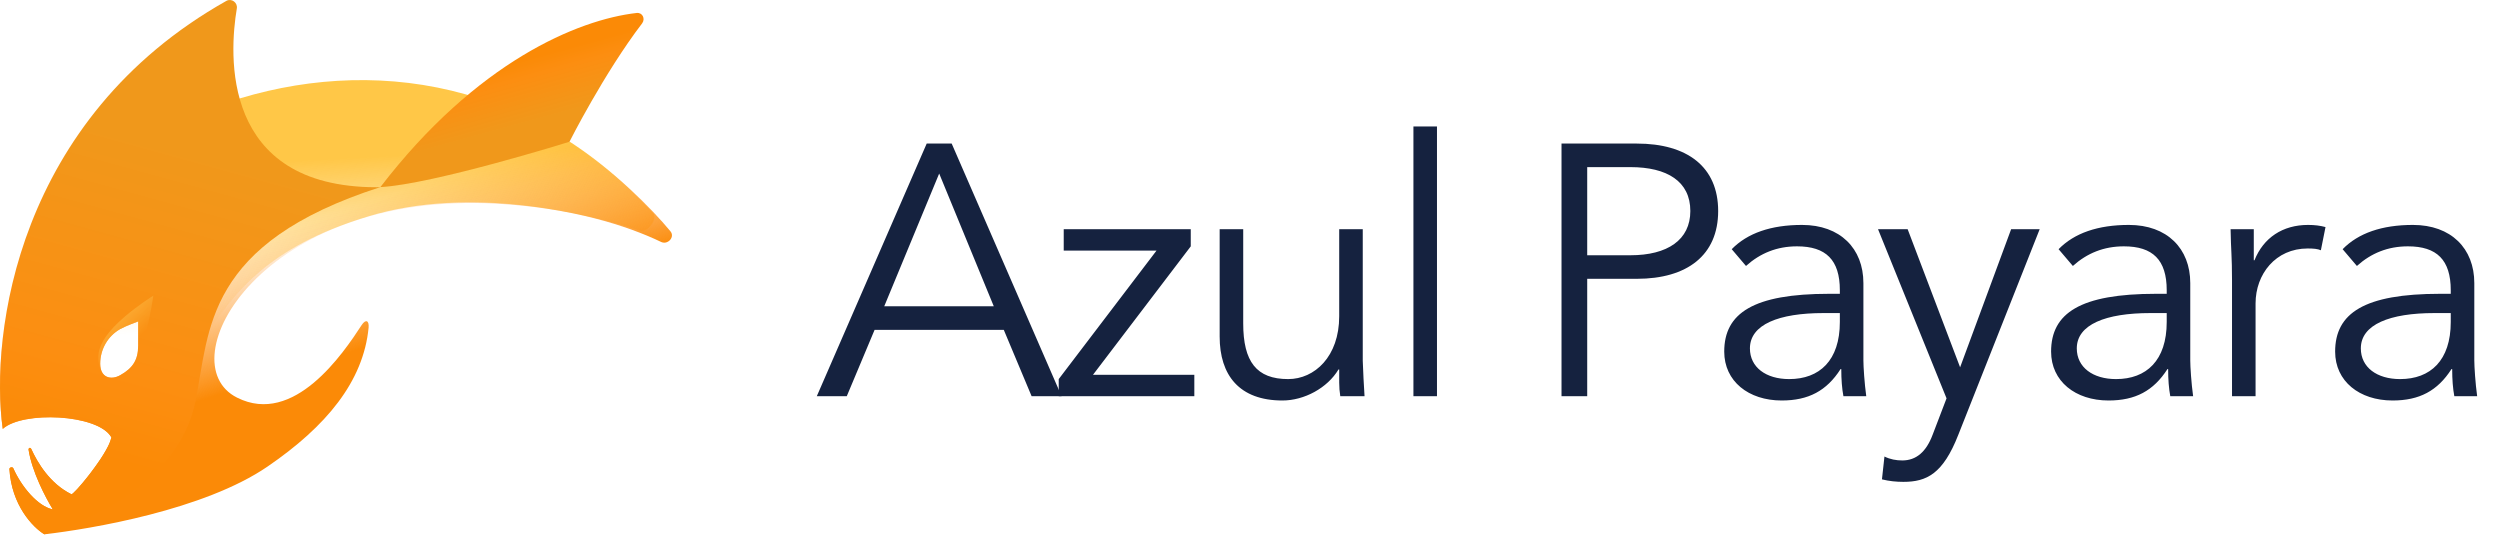
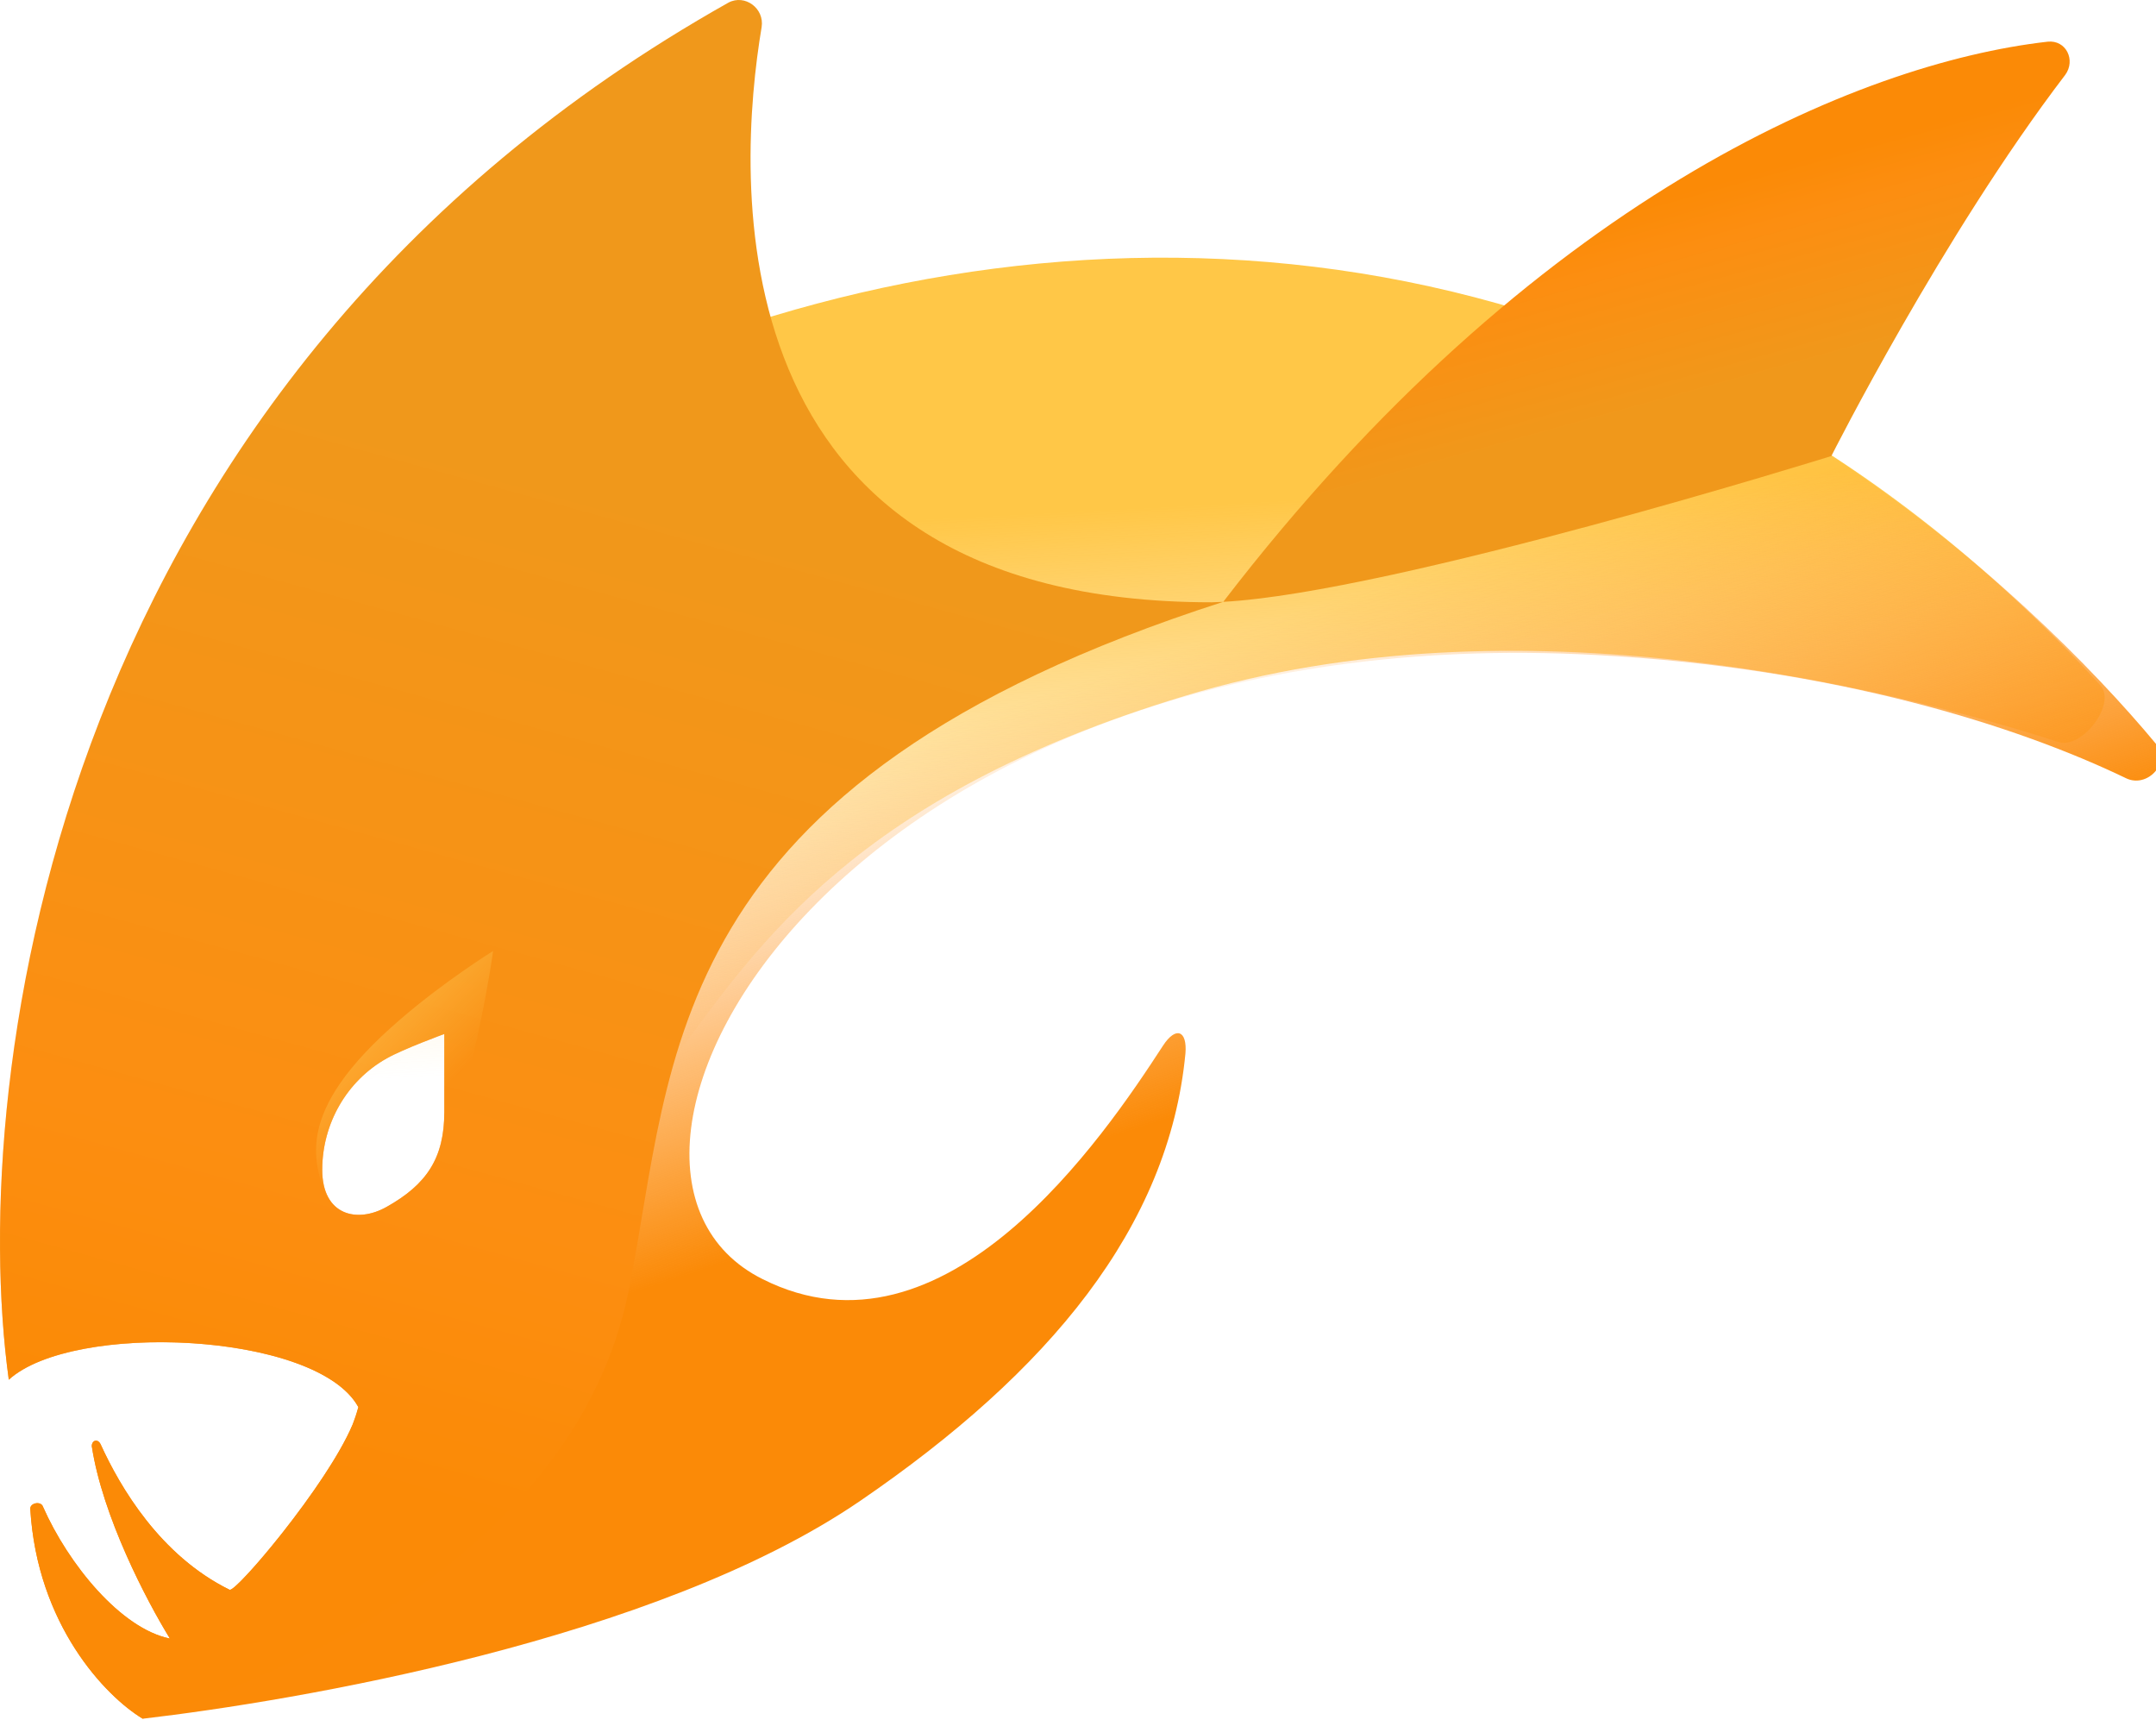
- <svg xmlns="http://www.w3.org/2000/svg" xmlns:xlink="http://www.w3.org/1999/xlink" viewBox="0 0 2834.072 605.695">
+ <svg xmlns="http://www.w3.org/2000/svg" xmlns:xlink="http://www.w3.org/1999/xlink" viewBox="0 0 760 606">
  <defs>
    <linearGradient id="b" x1="374.076" x2="383.711" y1="5743.487" y2="5556.281" gradientTransform="matrix(1 0 0 -1 0 5923.823)" gradientUnits="userSpaceOnUse">
      <stop offset="0" stop-color="#ffc747" />
      <stop offset="1" stop-color="#fed473" stop-opacity="0" />
    </linearGradient>
    <linearGradient id="c" x1="407.232" x2="359.015" y1="395.732" y2="247.637" gradientUnits="userSpaceOnUse">
      <stop offset="0" stop-color="#fb8a07" />
      <stop offset="1" stop-color="#ff8401" stop-opacity="0" />
    </linearGradient>
    <linearGradient id="a" x1="288.4" x2="150.112" y1="27.594" y2="529.262" gradientUnits="userSpaceOnUse">
      <stop offset="0" stop-color="#f0981b" />
      <stop offset=".3" stop-color="#f0981b" />
      <stop offset=".8" stop-color="#fc8e11" />
      <stop offset="1" stop-color="#fb8a06" />
    </linearGradient>
    <linearGradient xlink:href="#a" id="d" x1="595.639" x2="568.766" y1="171.733" y2="74.246" />
    <linearGradient xlink:href="#b" id="e" x1="320.121" x2="368.998" y1="-30.59" y2="340.808" />
    <linearGradient id="f" x1="101.178" x2="151.776" y1="336.515" y2="388.146" gradientUnits="userSpaceOnUse">
      <stop offset="0" stop-color="#ffca59" />
      <stop offset="1" stop-color="#ffca59" stop-opacity="0" />
    </linearGradient>
  </defs>
  <path d="m1078.85 162.751 124.596 286.408h-33.981l-31.553-75.243h-146.44l-31.553 75.243h-33.981l124.596-286.408zm-76.457 184.466h124.191l-61.893-150.486z" style="fill:#15223f" />
  <path d="M1349.879 259.838v19.418l-110.841 145.632h114.887v24.272h-153.722v-19.418l110.841-145.632h-105.178v-24.272zM1409.342 259.838v106.797c0 43.285 14.968 63.107 50.971 63.107 29.935 0 57.848-25.485 57.848-71.198v-98.706h26.699V409.11c0 3.641 1.618 36.004 2.023 40.049h-27.508c-.809-5.259-1.213-10.113-1.213-15.372V418.82h-.809c-12.54 21.035-38.835 35.194-63.512 35.194-48.948 0-71.197-28.722-71.197-72.411V259.839h26.699ZM1629.001 143.333v305.826h-26.699V143.333zM1855.533 162.751c57.039 0 92.233 26.295 92.233 76.456s-35.194 76.861-92.233 76.861h-56.23v133.091h-29.126V162.751zm-7.282 126.618c42.071 0 67.961-17.395 67.961-50.162 0-33.576-26.295-49.757-67.961-49.757h-48.949v99.919zM2112.405 320.923v87.783c0 6.877 1.213 25.89 3.236 40.453h-25.89c-1.618-8.495-2.427-19.013-2.427-30.744h-.809c-15.777 24.676-36.408 35.599-66.748 35.599-37.621 0-65.13-21.844-65.13-55.421 0-43.689 33.172-65.534 118.932-65.534h12.136v-4.045c0-34.385-15.777-49.758-48.544-49.758-22.654 0-41.667 7.686-57.848 22.249l-16.181-19.013c17.799-18.204 44.498-27.508 79.692-27.508 43.285 0 69.58 26.699 69.58 65.939Zm-84.143 108.819c34.385 0 57.443-21.036 57.443-64.725v-10.113h-18.608c-50.567 0-83.333 12.945-83.333 40.048 0 21.44 18.204 34.79 44.498 34.79M2162.564 259.838l59.466 156.554 57.848-156.554h32.362l-92.233 233.01c-17.395 44.498-36.003 53.398-62.298 53.398-8.091 0-16.181-.809-24.272-2.832l2.832-25.89c6.473 3.236 13.35 4.45 20.227 4.45 15.777 0 27.104-9.709 34.385-29.126l15.777-41.262-77.67-191.748zM2482.949 320.923v87.783c0 6.877 1.213 25.89 3.236 40.453h-25.89c-1.618-8.495-2.427-19.013-2.427-30.744h-.809c-15.777 24.676-36.408 35.599-66.748 35.599-37.621 0-65.129-21.844-65.129-55.421 0-43.689 33.171-65.534 118.932-65.534h12.136v-4.045c0-34.385-15.777-49.758-48.544-49.758-22.654 0-41.667 7.686-57.848 22.249l-16.181-19.013c17.799-18.204 44.498-27.508 79.692-27.508 43.285 0 69.58 26.699 69.58 65.939m-84.143 108.819c34.385 0 57.444-21.036 57.444-64.725v-10.113h-18.609c-50.567 0-83.333 12.945-83.333 40.048 0 21.44 18.204 34.79 44.498 34.79M2636.264 257.411l-5.259 26.295c-3.641-1.618-8.495-2.023-14.968-2.023-36.408 0-59.061 29.126-59.061 62.298v105.178h-26.699V317.686c0-27.508-1.213-33.576-1.618-57.848h26.295v35.194h.809c10.113-25.485 31.958-40.049 60.68-40.049 7.686 0 13.754.809 19.822 2.427ZM2804.946 320.923v87.783c0 6.877 1.214 25.89 3.236 40.453h-25.89c-1.618-8.495-2.427-19.013-2.427-30.744h-.809c-15.777 24.676-36.408 35.599-66.747 35.599-37.622 0-65.13-21.844-65.13-55.421 0-43.689 33.172-65.534 118.932-65.534h12.136v-4.045c0-34.385-15.777-49.758-48.544-49.758-22.654 0-41.667 7.686-57.848 22.249l-16.181-19.013c17.8-18.204 44.499-27.508 79.693-27.508 43.285 0 69.579 26.699 69.579 65.939m-84.142 108.819c34.385 0 57.443-21.036 57.443-64.725v-10.113h-18.608c-50.567 0-83.334 12.945-83.334 40.048 0 21.44 18.204 34.79 44.499 34.79" style="fill:#15223f" />
  <path d="M242.667 121.39C72.285 184.38 30.636 389.529 24.784 475.236l214.096-103.95c28.225-37.864 62.646-90.872 178.643-125.981 117.719-35.797 248.861-2.753 308.065 16.178 8.261 2.754 20.652-13.419 14.801-19.959C593.757 80.779 400.657 62.875 242.667 121.39" style="fill:url(#b)" />
  <path d="M760.008 262.176c-21.651-26.091-62.818-68.015-114.517-101.403 2.169-4.268 40.375-79.236 82.506-134.378 3.786-5.163.344-12.391-6.196-11.703-47.569 5.404-119.268 31.22-195.991 97.032-10.395-1.652-20.928-2.616-31.529-2.719-77.825-.895-142.054 22.064-194.098 56.794-43.473-48.912-37.243-123.295-31.701-156.27 1.033-6.54-5.852-11.703-11.703-8.605V.58C19.276 134.131-11.702 378.862 3.099 486.254c22.236-20.205 105.121-17.004 122.193 7.986l1.033 1.652c-.585 1.996-1.239 4.062-2.031 6.161-9.018 21.375-41.546 59.754-43.404 58.205-24.439-12.047-38.551-36.142-45.435-51.287-1.033-2.065-3.098-1.377-3.098.688 3.786 24.783 19.275 54.385 27.537 67.809-17.21-3.442-35.798-26.16-44.747-46.468-.688-2.065-4.475-1.377-4.475.688 2.409 40.961 26.504 66.088 39.584 74.004.151.017.172.034.344 0-.103.069 0 0 0 0 53.008-6.196 180.709-27.537 252.648-76.758 66.432-45.435 108.769-96.378 114.621-157.646.688-8.261-3.442-9.638-7.917-2.754-20.997 32.355-76.758 114.621-141.125 82.265-79.512-39.584 26.504-234.404 293.952-219.948 84.331 4.475 148.697 25.127 186.56 43.37 7.573 3.786 16.178-5.507 10.67-12.047ZM156.614 391.941c0 16.178-6.196 25.471-20.308 33.388-10.326 5.852-22.718 3.098-22.718-13.08s8.605-31.323 22.718-39.24c5.817-3.304 20.308-8.605 20.308-8.605z" style="fill:url(#c)" />
  <path d="M268.482 9.528c1.033-6.54-5.852-11.703-11.703-8.605C19.276 134.475-11.702 378.862 3.099 486.254c22.718-20.652 108.769-16.866 123.226 9.638-3.786 18.931-43.37 66.088-45.435 64.367-24.439-12.047-38.551-36.142-45.435-51.287-1.033-2.065-3.098-1.377-3.098.688 3.786 24.783 19.275 54.385 27.537 67.809-17.21-3.442-35.798-26.16-44.747-46.468-.688-2.065-4.475-1.377-4.475.688 2.409 40.961 26.504 66.088 39.584 74.004 35.109-9.638 151.795-52.664 171.415-151.106 16.143-80.751 10.303-178.465 209.53-242.487l-4.039.166c-177.611 0-167.284-151.451-158.679-202.737ZM156.614 391.941c0 16.178-6.196 25.471-20.308 33.388-10.326 5.852-22.718 3.098-22.718-13.08s8.605-31.323 22.718-39.24c5.817-3.304 20.308-8.605 20.308-8.605z" style="fill:url(#a)" />
  <path d="M727.997 26.394c-43.37 56.794-82.433 134.323-82.433 134.323S491.263 208.864 431.199 212.1C540.21 70.218 655.094 22.264 721.801 14.691c6.54-.688 9.982 6.54 6.196 11.703" style="fill:url(#d)" />
  <path d="M740.044 241.523C593.413 80.779 399.968 63.224 241.978 121.739 71.595 184.729 8.95 400.891 3.099 486.942l238.879-108.769c19.62-27.537 57.483-98.099 166.596-130.11 119.784-40.272 257.811-5.163 316.67 13.768 8.261 2.754 20.652-13.768 14.801-20.308Zm-583.43 150.418c0 16.178-6.196 25.471-20.308 33.388-10.326 5.852-22.718 3.098-22.718-13.08s8.605-31.323 22.718-39.24c5.817-3.304 20.308-8.605 20.308-8.605z" style="fill:url(#e)" />
  <path d="M141.125 359.242c-38.895 33.388-30.29 51.287-25.127 65.055l1.033 3.098c1.377 4.475 12.392 11.703 36.142-7.917 15.489-44.747 20.652-84.331 20.652-84.331s-17.176 10.67-32.7 24.094Zm-4.819 66.087c-10.326 5.852-22.718 3.098-22.718-13.08s8.605-31.323 22.718-39.24c5.817-3.304 20.308-8.605 20.308-8.605v27.537c0 16.178-6.196 25.471-20.308 33.388" style="fill:url(#f)" />
</svg>
